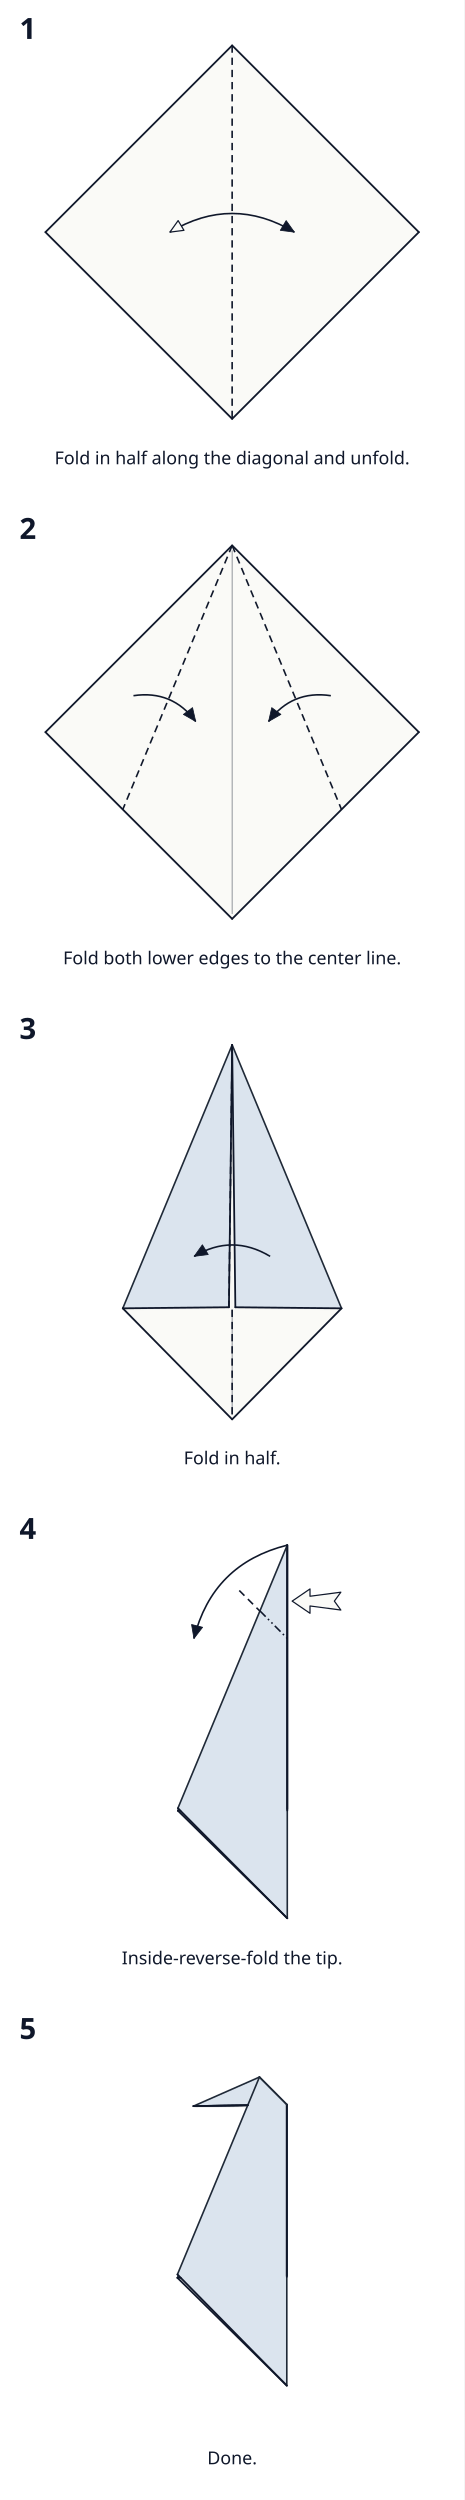
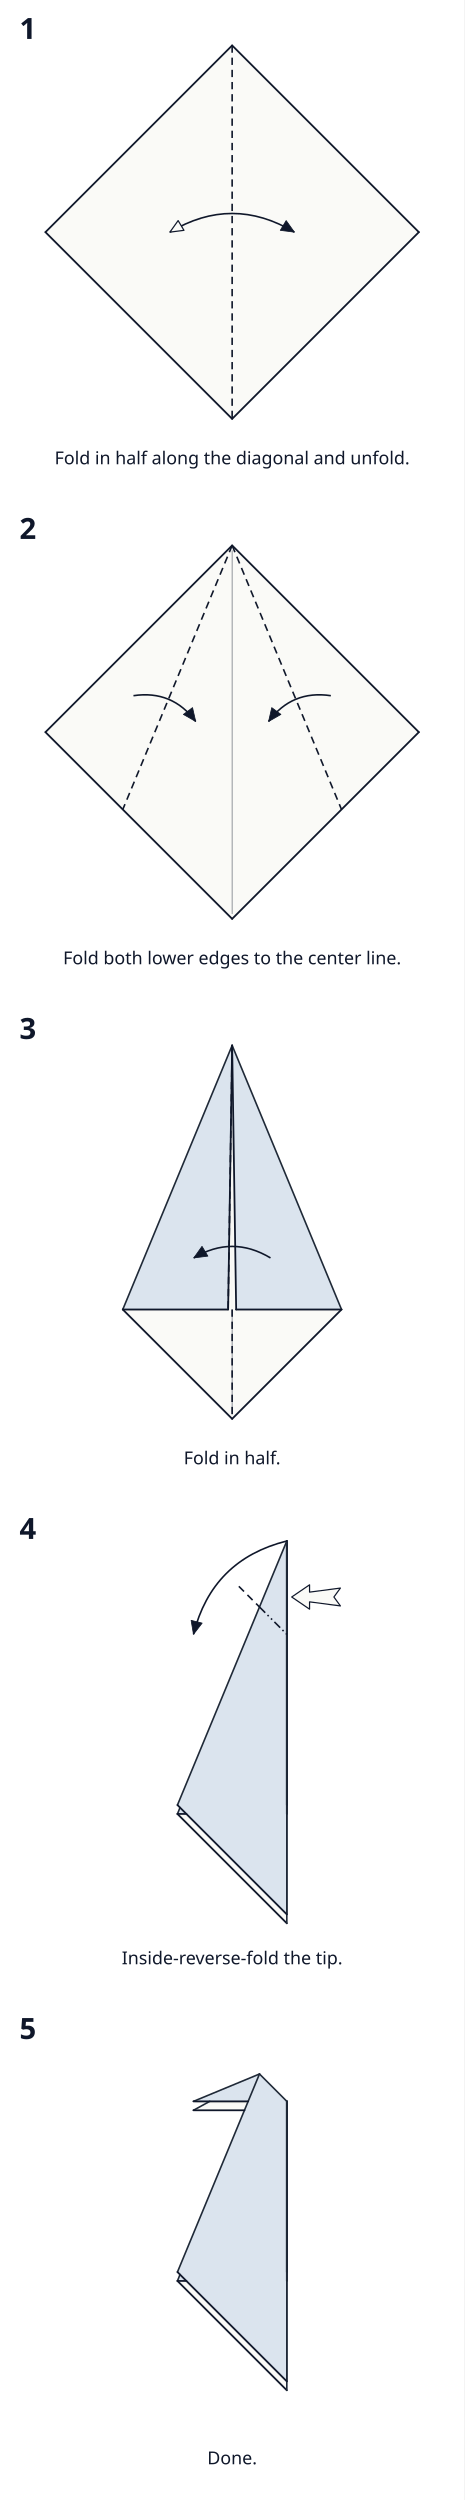
<svg xmlns="http://www.w3.org/2000/svg" width="572" height="3080" viewBox="0 0 572 3080" font-family="ui-sans-serif, system-ui, sans-serif">
  <rect width="572" height="3080" fill="white" />
  <g data-panel="1" transform="translate(0,0)">
    <g transform="translate(0,0)">
      <svg width="572" height="572" viewBox="0 0 572 572" font-family="ui-sans-serif, system-ui, sans-serif" x="0" y="0">
        <defs>
          <filter id="layerShadow" x="-20%" y="-20%" width="140%" height="140%">
            <feDropShadow dx="0" dy="1" stdDeviation="1.1" flood-color="#0f172a" flood-opacity="0.18" />
          </filter>
        </defs>
        <g data-layer="paper">
          <polygon points="286,56 56,286 286,516 516,286" fill="#fafaf7" stroke="none" filter="url(#layerShadow)" data-kind="face" data-face-index="0" />
        </g>
        <g data-layer="creases">
          <line class="crease-B" data-kind="crease" x1="286" y1="56" x2="56" y2="286" stroke="#0f172a" stroke-width="2.2" stroke-linecap="round" />
          <line class="crease-B" data-kind="crease" x1="56" y1="286" x2="286" y2="516" stroke="#0f172a" stroke-width="2.2" stroke-linecap="round" />
          <line class="crease-B" data-kind="crease" x1="286" y1="516" x2="516" y2="286" stroke="#0f172a" stroke-width="2.2" stroke-linecap="round" />
          <line class="crease-B" data-kind="crease" x1="516" y1="286" x2="286" y2="56" stroke="#0f172a" stroke-width="2.2" stroke-linecap="round" />
        </g>
        <g data-layer="annotations">
          <line data-kind="valley-line" data-statement="0" x1="286" y1="56" x2="286" y2="516" stroke="#0f172a" stroke-width="2" stroke-dasharray="9 6" stroke-linecap="butt" />
          <g data-kind="fold-and-unfold-arrow">
            <path d="M209.33,286 Q286,240 362.67,286" fill="none" stroke="#0f172a" stroke-width="2" />
            <polygon points="362.67,286 345.35,283.77 352.55,271.77" fill="#0f172a" stroke="#0f172a" stroke-width="1" stroke-linejoin="round" />
            <polygon points="209.33,286 219.45,271.77 226.65,283.77" fill="#fafaf7" stroke="#0f172a" stroke-width="1.5" stroke-linejoin="round" />
          </g>
        </g>
      </svg>
    </g>
    <text x="24" y="48" font-size="36" font-weight="700" fill="#0f172a">1</text>
    <text x="286" y="572" text-anchor="middle" font-size="22" fill="#0f172a">Fold in half along the diagonal and unfold.</text>
  </g>
  <g data-panel="2" transform="translate(0,616)">
    <g transform="translate(0,0)">
      <svg width="572" height="572" viewBox="0 0 572 572" font-family="ui-sans-serif, system-ui, sans-serif" x="0" y="0">
        <defs>
          <filter id="layerShadow" x="-20%" y="-20%" width="140%" height="140%">
            <feDropShadow dx="0" dy="1" stdDeviation="1.1" flood-color="#0f172a" flood-opacity="0.18" />
          </filter>
        </defs>
        <g data-layer="paper">
          <polygon points="286,56 56,286 286,516 516,286" fill="#fafaf7" stroke="none" filter="url(#layerShadow)" data-kind="face" data-face-index="0" />
        </g>
        <g data-layer="creases">
          <line class="crease-B" data-kind="crease" x1="286" y1="56" x2="56" y2="286" stroke="#0f172a" stroke-width="2.2" stroke-linecap="round" />
          <line class="crease-B" data-kind="crease" x1="56" y1="286" x2="286" y2="516" stroke="#0f172a" stroke-width="2.2" stroke-linecap="round" />
          <line class="crease-B" data-kind="crease" x1="286" y1="516" x2="516" y2="286" stroke="#0f172a" stroke-width="2.2" stroke-linecap="round" />
          <line class="crease-B" data-kind="crease" x1="516" y1="286" x2="286" y2="56" stroke="#0f172a" stroke-width="2.2" stroke-linecap="round" />
        </g>
        <g data-layer="annotations">
          <line data-kind="existing-crease" x1="286" y1="62" x2="286" y2="510" stroke="#0f172a" stroke-width="1" opacity="0.55" />
          <line data-kind="valley-line" data-statement="1" x1="286" y1="56" x2="420.73" y2="381.27" stroke="#0f172a" stroke-width="2" stroke-dasharray="9 6" stroke-linecap="butt" />
          <g data-kind="valley-arrow">
            <path d="M407.58,241.09 Q359.72,233.97 330.91,272.85" fill="none" stroke="#0f172a" stroke-width="2" />
            <polygon points="330.91,272.85 334.81,255.82 346.06,264.16" fill="#0f172a" stroke="#0f172a" stroke-width="1" stroke-linejoin="round" />
          </g>
          <line data-kind="valley-line" data-statement="2" x1="286" y1="56" x2="151.27" y2="381.27" stroke="#0f172a" stroke-width="2" stroke-dasharray="9 6" stroke-linecap="butt" />
          <g data-kind="valley-arrow">
            <path d="M164.42,241.09 Q212.28,233.97 241.09,272.85" fill="none" stroke="#0f172a" stroke-width="2" />
            <polygon points="241.09,272.85 225.94,264.16 237.19,255.82" fill="#0f172a" stroke="#0f172a" stroke-width="1" stroke-linejoin="round" />
          </g>
        </g>
      </svg>
    </g>
    <text x="24" y="48" font-size="36" font-weight="700" fill="#0f172a">2</text>
    <text x="286" y="572" text-anchor="middle" font-size="22" fill="#0f172a">Fold both lower edges to the center line.</text>
  </g>
  <g data-panel="3" transform="translate(0,1232)">
    <g transform="translate(0,0)">
      <svg width="572" height="572" viewBox="0 0 572 572" font-family="ui-sans-serif, system-ui, sans-serif" x="0" y="0">
        <defs>
          <filter id="layerShadow" x="-20%" y="-20%" width="140%" height="140%">
            <feDropShadow dx="0" dy="1" stdDeviation="1.1" flood-color="#0f172a" flood-opacity="0.18" />
          </filter>
        </defs>
        <g data-layer="paper">
-           <polygon points="286,55.376 151.269,379.851 286,516.624" fill="#fafaf7" stroke="none" filter="url(#layerShadow)" data-kind="face" data-face-index="0" />
-           <polygon points="286,55.376 286,516.624 420.731,379.851" fill="#fafaf7" stroke="none" filter="url(#layerShadow)" data-kind="face" data-face-index="1" />
-           <polygon points="286,55.376 420.731,379.851 289.96,378.522" fill="#dbe4ee" stroke="none" filter="url(#layerShadow)" data-kind="face" data-face-index="2" />
-           <polygon points="286,55.376 282.04,378.509 151.269,379.851" fill="#dbe4ee" stroke="none" filter="url(#layerShadow)" data-kind="face" data-face-index="3" />
+           <polygon points="286,56 151.269,381.269 286,516" fill="#fafaf7" stroke="none" filter="url(#layerShadow)" data-kind="face" data-face-index="0" />
+           <polygon points="286,56 286,516 420.731,381.269" fill="#fafaf7" stroke="none" filter="url(#layerShadow)" data-kind="face" data-face-index="1" />
+           <polygon points="286,56 420.731,381.269 290.95,381.269" fill="#dbe4ee" stroke="none" filter="url(#layerShadow)" data-kind="face" data-face-index="2" />
+           <polygon points="286,56 281.05,381.269 151.269,381.269" fill="#dbe4ee" stroke="none" filter="url(#layerShadow)" data-kind="face" data-face-index="3" />
        </g>
        <g data-layer="creases">
-           <line class="crease-V" data-kind="crease" x1="286" y1="55.376" x2="151.269" y2="379.851" stroke="#1f2937" stroke-width="2" stroke-linecap="round" data-name="r" data-bel-name="r" data-crease-id="2" />
-           <line class="crease-B" data-kind="crease" x1="151.269" y1="379.851" x2="286" y2="516.624" stroke="#0f172a" stroke-width="2.2" stroke-linecap="round" />
-           <line class="crease-F" data-kind="crease" x1="286" y1="516.624" x2="286" y2="55.376" stroke="#0f172a" stroke-width="0" stroke-linecap="round" opacity="0" data-name="ac" data-bel-name="ac" data-crease-id="0" />
-           <line class="crease-B" data-kind="crease" x1="286" y1="516.624" x2="420.731" y2="379.851" stroke="#0f172a" stroke-width="2.2" stroke-linecap="round" />
-           <line class="crease-V" data-kind="crease" x1="420.731" y1="379.851" x2="286" y2="55.376" stroke="#1f2937" stroke-width="2" stroke-linecap="round" data-name="l" data-bel-name="l" data-crease-id="1" />
-           <line class="crease-B" data-kind="crease" x1="420.731" y1="379.851" x2="289.96" y2="378.522" stroke="#0f172a" stroke-width="2.2" stroke-linecap="round" />
-           <line class="crease-B" data-kind="crease" x1="289.96" y1="378.522" x2="286" y2="55.376" stroke="#0f172a" stroke-width="2.2" stroke-linecap="round" />
-           <line class="crease-B" data-kind="crease" x1="286" y1="55.376" x2="282.04" y2="378.509" stroke="#0f172a" stroke-width="2.2" stroke-linecap="round" />
-           <line class="crease-B" data-kind="crease" x1="282.04" y1="378.509" x2="151.269" y2="379.851" stroke="#0f172a" stroke-width="2.2" stroke-linecap="round" />
+           <line class="crease-V" data-kind="crease" x1="286" y1="56" x2="151.269" y2="381.269" stroke="#1f2937" stroke-width="2" stroke-linecap="round" data-name="r" data-bel-name="r" data-crease-id="2" />
+           <line class="crease-B" data-kind="crease" x1="151.269" y1="381.269" x2="286" y2="516" stroke="#0f172a" stroke-width="2.2" stroke-linecap="round" />
+           <line class="crease-F" data-kind="crease" x1="286" y1="516" x2="286" y2="56" stroke="#0f172a" stroke-width="0" stroke-linecap="round" opacity="0" data-name="ac" data-bel-name="ac" data-crease-id="0" />
+           <line class="crease-B" data-kind="crease" x1="286" y1="516" x2="420.731" y2="381.269" stroke="#0f172a" stroke-width="2.2" stroke-linecap="round" />
+           <line class="crease-V" data-kind="crease" x1="420.731" y1="381.269" x2="286" y2="56" stroke="#1f2937" stroke-width="2" stroke-linecap="round" data-name="l" data-bel-name="l" data-crease-id="1" />
+           <line class="crease-B" data-kind="crease" x1="420.731" y1="381.269" x2="290.95" y2="381.269" stroke="#0f172a" stroke-width="2.2" stroke-linecap="round" />
+           <line class="crease-B" data-kind="crease" x1="290.95" y1="381.269" x2="286" y2="56" stroke="#0f172a" stroke-width="2.2" stroke-linecap="round" />
+           <line class="crease-B" data-kind="crease" x1="286" y1="56" x2="281.05" y2="381.269" stroke="#0f172a" stroke-width="2.2" stroke-linecap="round" />
+           <line class="crease-B" data-kind="crease" x1="281.05" y1="381.269" x2="151.269" y2="381.269" stroke="#0f172a" stroke-width="2.2" stroke-linecap="round" />
        </g>
        <g data-layer="annotations">
-           <line data-kind="existing-crease" x1="286" y1="510.61" x2="286" y2="381.52" stroke="#0f172a" stroke-width="1" opacity="0.55" />
-           <line data-kind="valley-line" data-statement="4" x1="286" y1="381.52" x2="286" y2="516.62" stroke="#0f172a" stroke-width="2" stroke-dasharray="9 6" stroke-linecap="butt" />
-           <line data-kind="valley-line" data-statement="4" x1="286" y1="55.38" x2="282.04" y2="378.51" stroke="#0f172a" stroke-width="2" stroke-dasharray="9 6" stroke-linecap="butt" />
+           <line data-kind="existing-crease" x1="286" y1="510" x2="286" y2="381.27" stroke="#0f172a" stroke-width="1" opacity="0.55" />
+           <line data-kind="valley-line" data-statement="4" x1="286" y1="381.27" x2="286" y2="516" stroke="#0f172a" stroke-width="2" stroke-dasharray="9 6" stroke-linecap="butt" />
+           <line data-kind="valley-line" data-statement="4" x1="286" y1="56" x2="281.05" y2="381.27" stroke="#0f172a" stroke-width="2" stroke-dasharray="9 6" stroke-linecap="butt" />
          <g data-kind="valley-arrow">
-             <path d="M332.78,315.82 Q286,287.75 239.22,315.81" fill="none" stroke="#0f172a" stroke-width="2" />
-             <polygon points="239.22,315.81 249.34,301.58 256.54,313.58" fill="#0f172a" stroke="#0f172a" stroke-width="1" stroke-linejoin="round" />
+             <path d="M333.24,317.76 Q286,289.41 238.76,317.76" fill="none" stroke="#0f172a" stroke-width="2" />
+             <polygon points="238.76,317.76 248.87,303.52 256.08,315.53" fill="#0f172a" stroke="#0f172a" stroke-width="1" stroke-linejoin="round" />
          </g>
        </g>
      </svg>
    </g>
    <text x="24" y="48" font-size="36" font-weight="700" fill="#0f172a">3</text>
    <text x="286" y="572" text-anchor="middle" font-size="22" fill="#0f172a">Fold in half.</text>
  </g>
  <g data-panel="4" transform="translate(0,1848)">
    <g transform="translate(0,0)">
      <svg width="572" height="572" viewBox="0 0 572 572" font-family="ui-sans-serif, system-ui, sans-serif" x="0" y="0">
        <defs>
          <filter id="layerShadow" x="-20%" y="-20%" width="140%" height="140%">
            <feDropShadow dx="0" dy="1" stdDeviation="1.1" flood-color="#0f172a" flood-opacity="0.18" />
          </filter>
        </defs>
        <g data-layer="paper">
-           <polygon points="353.92,55.62 219.189,382.759 353.92,515.271" fill="#fafaf7" stroke="none" filter="url(#layerShadow)" data-kind="face" data-face-index="0" />
-           <polygon points="353.92,55.62 353.92,382.587 219.189,382.759" fill="#dbe4ee" stroke="none" filter="url(#layerShadow)" data-kind="face" data-face-index="1" />
-           <polygon points="353.92,55.62 219.189,379.709 353.92,380.641" fill="#fafaf7" stroke="none" filter="url(#layerShadow)" data-kind="face" data-face-index="2" />
-           <polygon points="353.92,55.62 353.92,515.271 219.189,379.709" fill="#dbe4ee" stroke="none" filter="url(#layerShadow)" data-kind="face" data-face-index="3" />
+           <polygon points="353.365,50.5 218.635,386.769 353.365,521.5" fill="#fafaf7" stroke="none" filter="url(#layerShadow)" data-kind="face" data-face-index="0" />
+           <polygon points="353.365,50.5 353.365,386.769 218.635,386.769" fill="#dbe4ee" stroke="none" filter="url(#layerShadow)" data-kind="face" data-face-index="1" />
+           <polygon points="353.365,50.5 218.635,375.769 353.365,375.769" fill="#fafaf7" stroke="none" filter="url(#layerShadow)" data-kind="face" data-face-index="2" />
+           <polygon points="353.365,50.5 353.365,510.5 218.635,375.769" fill="#dbe4ee" stroke="none" filter="url(#layerShadow)" data-kind="face" data-face-index="3" />
        </g>
        <g data-layer="creases">
-           <line class="crease-V" data-kind="crease" x1="220.077" y1="380.603" x2="219.189" y2="382.759" stroke="#1f2937" stroke-width="2" stroke-linecap="round" data-name="r" data-bel-name="r" data-crease-id="2" />
-           <line class="crease-B" data-kind="crease" x1="219.189" y1="382.759" x2="353.92" y2="515.271" stroke="#0f172a" stroke-width="2.2" stroke-linecap="round" />
-           <line class="crease-V" data-kind="crease" x1="353.92" y1="515.271" x2="353.92" y2="55.62" stroke="#1f2937" stroke-width="2" stroke-linecap="round" data-crease-id="3" />
-           <line class="crease-B" data-kind="crease" x1="353.92" y1="55.62" x2="353.92" y2="382.587" stroke="#0f172a" stroke-width="2.2" stroke-linecap="round" />
-           <line class="crease-B" data-kind="crease" x1="222.217" y1="382.755" x2="219.189" y2="382.759" stroke="#0f172a" stroke-width="2.2" stroke-linecap="round" />
-           <line class="crease-V" data-kind="crease" x1="353.92" y1="55.62" x2="219.189" y2="379.709" stroke="#1f2937" stroke-width="2" stroke-linecap="round" data-name="l" data-bel-name="l" data-crease-id="1" />
-           <line class="crease-B" data-kind="crease" x1="353.92" y1="380.641" x2="353.92" y2="55.62" stroke="#0f172a" stroke-width="2.2" stroke-linecap="round" />
-           <line class="crease-B" data-kind="crease" x1="353.92" y1="515.271" x2="219.189" y2="379.709" stroke="#0f172a" stroke-width="2.2" stroke-linecap="round" />
+           <line class="crease-V" data-kind="crease" x1="221.781" y1="378.916" x2="218.635" y2="386.769" stroke="#1f2937" stroke-width="2" stroke-linecap="round" data-name="r" data-bel-name="r" data-crease-id="2" />
+           <line class="crease-B" data-kind="crease" x1="218.635" y1="386.769" x2="353.365" y2="521.5" stroke="#0f172a" stroke-width="2.2" stroke-linecap="round" />
+           <line class="crease-V" data-kind="crease" x1="353.365" y1="521.5" x2="353.365" y2="50.5" stroke="#1f2937" stroke-width="2" stroke-linecap="round" data-crease-id="3" />
+           <line class="crease-B" data-kind="crease" x1="353.365" y1="50.5" x2="353.365" y2="386.769" stroke="#0f172a" stroke-width="2.2" stroke-linecap="round" />
+           <line class="crease-B" data-kind="crease" x1="229.635" y1="386.769" x2="218.635" y2="386.769" stroke="#0f172a" stroke-width="2.2" stroke-linecap="round" />
+           <line class="crease-V" data-kind="crease" x1="353.365" y1="50.5" x2="218.635" y2="375.769" stroke="#1f2937" stroke-width="2" stroke-linecap="round" data-name="l" data-bel-name="l" data-crease-id="1" />
+           <line class="crease-B" data-kind="crease" x1="353.365" y1="375.769" x2="353.365" y2="50.5" stroke="#0f172a" stroke-width="2.2" stroke-linecap="round" />
+           <line class="crease-V" data-kind="crease" x1="353.365" y1="50.5" x2="353.365" y2="510.5" stroke="#1f2937" stroke-width="2" stroke-linecap="round" data-crease-id="3" />
+           <line class="crease-B" data-kind="crease" x1="353.365" y1="510.5" x2="218.635" y2="375.769" stroke="#0f172a" stroke-width="2.2" stroke-linecap="round" />
        </g>
        <g data-layer="annotations">
-           <line data-kind="mountain-line" data-statement="7" x1="320.24" y1="136.63" x2="353.92" y2="170.53" stroke="#0f172a" stroke-width="2" stroke-dasharray="10 4 2 4 2 4" stroke-linecap="butt" />
-           <line data-kind="valley-line" data-statement="7" x1="294.78" y1="111.48" x2="320.24" y2="136.94" stroke="#0f172a" stroke-width="2" stroke-dasharray="9 6" stroke-linecap="butt" />
-           <polygon data-kind="push-arrow" points="359.92,124.57 381.92,109.57 381.92,118.57 419.92,113.57 411.92,124.57 419.92,135.57 381.92,130.57 381.92,139.57" fill="#fafaf7" stroke="#0f172a" stroke-width="1.5" stroke-linejoin="round" />
+           <line data-kind="mountain-line" data-statement="7" x1="319.68" y1="131.82" x2="353.37" y2="165.5" stroke="#0f172a" stroke-width="2" stroke-dasharray="10 4 2 4 2 4" stroke-linecap="butt" />
+           <line data-kind="valley-line" data-statement="7" x1="294.23" y1="106.36" x2="319.68" y2="131.82" stroke="#0f172a" stroke-width="2" stroke-dasharray="9 6" stroke-linecap="butt" />
+           <polygon data-kind="push-arrow" points="359.37,119.5 381.37,104.5 381.37,113.5 419.37,108.5 411.37,119.5 419.37,130.5 381.37,125.5 381.37,134.5" fill="#fafaf7" stroke="#0f172a" stroke-width="1.5" stroke-linejoin="round" />
          <g data-kind="valley-arrow">
-             <path d="M353.92,55.62 Q261.92,78.62 238.92,170.62" fill="none" stroke="#0f172a" stroke-width="2" />
-             <polygon points="238.92,170.62 236.01,153.4 249.59,156.8" fill="#0f172a" stroke="#0f172a" stroke-width="1" stroke-linejoin="round" />
+             <path d="M353.37,50.5 Q261.37,73.5 238.37,165.5" fill="none" stroke="#0f172a" stroke-width="2" />
+             <polygon points="238.37,165.5 235.46,148.28 249.04,151.68" fill="#0f172a" stroke="#0f172a" stroke-width="1" stroke-linejoin="round" />
          </g>
        </g>
      </svg>
    </g>
    <text x="24" y="48" font-size="36" font-weight="700" fill="#0f172a">4</text>
    <text x="286" y="572" text-anchor="middle" font-size="22" fill="#0f172a">Inside-reverse-fold the tip.</text>
  </g>
  <g data-panel="5" transform="translate(0,2464)">
    <g transform="translate(0,0)">
      <svg width="572" height="572" viewBox="0 0 572 572" font-family="ui-sans-serif, system-ui, sans-serif" x="0" y="0">
        <defs>
          <filter id="layerShadow" x="-20%" y="-20%" width="140%" height="140%">
            <feDropShadow dx="0" dy="1" stdDeviation="1.1" flood-color="#0f172a" flood-opacity="0.18" />
          </filter>
        </defs>
        <g data-layer="paper">
-           <polygon points="319.645,100.264 218.597,342.246 353.328,475.036 353.328,128.762" fill="#fafaf7" stroke="none" filter="url(#layerShadow)" data-kind="face" data-face-index="0" />
-           <polygon points="353.328,128.963 353.328,341.055 218.597,342.246 319.645,100.264" fill="#dbe4ee" stroke="none" filter="url(#layerShadow)" data-kind="face" data-face-index="1" />
-           <polygon points="238.328,130.722 353.328,128.963 319.645,100.264" fill="#fafaf7" stroke="none" filter="url(#layerShadow)" data-kind="face" data-face-index="4" />
-           <polygon points="238.328,130.722 319.645,100.264 353.328,128.762" fill="#dbe4ee" stroke="none" filter="url(#layerShadow)" data-kind="face" data-face-index="5" />
-           <polygon points="238.328,130.722 353.328,128.762 319.645,94.948" fill="#fafaf7" stroke="none" filter="url(#layerShadow)" data-kind="face" data-face-index="6" />
-           <polygon points="238.328,130.722 319.645,94.948 353.328,128.762" fill="#dbe4ee" stroke="none" filter="url(#layerShadow)" data-kind="face" data-face-index="7" />
-           <polygon points="319.645,94.948 218.597,338.122 353.328,339.727 353.328,128.762" fill="#fafaf7" stroke="none" filter="url(#layerShadow)" data-kind="face" data-face-index="2" />
-           <polygon points="353.328,128.762 353.328,475.036 218.597,338.122 319.645,94.948" fill="#dbe4ee" stroke="none" filter="url(#layerShadow)" data-kind="face" data-face-index="3" />
+           <polygon points="319.683,91.159 218.635,346.11 353.365,480.841 353.365,124.841" fill="#fafaf7" stroke="none" filter="url(#layerShadow)" data-kind="face" data-face-index="0" />
+           <polygon points="353.365,124.841 353.365,346.11 218.635,346.11 319.683,91.159" fill="#dbe4ee" stroke="none" filter="url(#layerShadow)" data-kind="face" data-face-index="1" />
+           <polygon points="238.365,135.841 353.365,135.841 319.683,91.159" fill="#fafaf7" stroke="none" filter="url(#layerShadow)" data-kind="face" data-face-index="4" />
+           <polygon points="238.365,124.841 319.683,91.159 353.365,124.841" fill="#dbe4ee" stroke="none" filter="url(#layerShadow)" data-kind="face" data-face-index="5" />
+           <polygon points="238.365,124.841 353.365,124.841 319.683,91.159" fill="#fafaf7" stroke="none" filter="url(#layerShadow)" data-kind="face" data-face-index="6" />
+           <polygon points="238.365,124.841 319.683,91.159 353.365,124.841" fill="#dbe4ee" stroke="none" filter="url(#layerShadow)" data-kind="face" data-face-index="7" />
+           <polygon points="319.683,91.159 218.635,335.11 353.365,335.11 353.365,124.841" fill="#fafaf7" stroke="none" filter="url(#layerShadow)" data-kind="face" data-face-index="2" />
+           <polygon points="353.365,124.841 353.365,469.841 218.635,335.11 319.683,91.159" fill="#dbe4ee" stroke="none" filter="url(#layerShadow)" data-kind="face" data-face-index="3" />
        </g>
        <g data-layer="creases">
-           <line class="crease-V" data-kind="crease" x1="219.806" y1="339.351" x2="218.597" y2="342.246" stroke="#1f2937" stroke-width="2" stroke-linecap="round" data-name="r" data-bel-name="r" data-crease-id="2" />
-           <line class="crease-B" data-kind="crease" x1="218.597" y1="342.246" x2="353.328" y2="475.036" stroke="#0f172a" stroke-width="2.2" stroke-linecap="round" />
-           <line class="crease-V" data-kind="crease" x1="353.328" y1="475.036" x2="353.328" y2="128.762" stroke="#1f2937" stroke-width="2" stroke-linecap="round" data-crease-id="3" />
-           <line class="crease-B" data-kind="crease" x1="353.328" y1="128.963" x2="353.328" y2="341.055" stroke="#0f172a" stroke-width="2.2" stroke-linecap="round" />
-           <line class="crease-B" data-kind="crease" x1="222.621" y1="342.211" x2="218.597" y2="342.246" stroke="#0f172a" stroke-width="2.2" stroke-linecap="round" />
-           <line class="crease-V" data-kind="crease" x1="319.645" y1="94.948" x2="218.597" y2="338.122" stroke="#1f2937" stroke-width="2" stroke-linecap="round" data-name="l" data-bel-name="l" data-crease-id="1" />
-           <line class="crease-B" data-kind="crease" x1="353.328" y1="339.727" x2="353.328" y2="128.762" stroke="#0f172a" stroke-width="2.2" stroke-linecap="round" />
-           <line class="crease-M" data-kind="crease" x1="353.328" y1="128.762" x2="319.645" y2="94.948" stroke="#1f2937" stroke-width="2" stroke-linecap="round" data-crease-id="4" />
-           <line class="crease-B" data-kind="crease" x1="353.328" y1="475.036" x2="218.597" y2="338.122" stroke="#0f172a" stroke-width="2.2" stroke-linecap="round" />
-           <line class="crease-V" data-kind="crease" x1="319.645" y1="94.948" x2="353.328" y2="128.762" stroke="#1f2937" stroke-width="2" stroke-linecap="round" data-crease-id="4" />
-           <line class="crease-B" data-kind="crease" x1="238.328" y1="130.722" x2="305.205" y2="129.699" stroke="#0f172a" stroke-width="2.2" stroke-linecap="round" />
-           <line class="crease-M" data-kind="crease" x1="305.254" y1="129.581" x2="238.328" y2="130.722" stroke="#1f2937" stroke-width="2" stroke-linecap="round" data-crease-id="3" />
-           <line class="crease-V" data-kind="crease" x1="319.645" y1="94.948" x2="238.328" y2="130.722" stroke="#1f2937" stroke-width="2" stroke-linecap="round" data-name="l" data-bel-name="l" data-crease-id="1" />
-           <line class="crease-B" data-kind="crease" x1="305.254" y1="129.581" x2="238.328" y2="130.722" stroke="#0f172a" stroke-width="2.2" stroke-linecap="round" />
+           <line class="crease-V" data-kind="crease" x1="221.757" y1="338.233" x2="218.635" y2="346.11" stroke="#1f2937" stroke-width="2" stroke-linecap="round" data-name="r" data-bel-name="r" data-crease-id="2" />
+           <line class="crease-B" data-kind="crease" x1="218.635" y1="346.11" x2="353.365" y2="480.841" stroke="#0f172a" stroke-width="2.2" stroke-linecap="round" />
+           <line class="crease-V" data-kind="crease" x1="353.365" y1="480.841" x2="353.365" y2="124.841" stroke="#1f2937" stroke-width="2" stroke-linecap="round" data-crease-id="3" />
+           <line class="crease-B" data-kind="crease" x1="353.365" y1="124.841" x2="353.365" y2="346.11" stroke="#0f172a" stroke-width="2.2" stroke-linecap="round" />
+           <line class="crease-B" data-kind="crease" x1="229.635" y1="346.11" x2="218.635" y2="346.11" stroke="#0f172a" stroke-width="2.2" stroke-linecap="round" />
+           <line class="crease-V" data-kind="crease" x1="319.683" y1="91.159" x2="218.635" y2="335.11" stroke="#1f2937" stroke-width="2" stroke-linecap="round" data-name="l" data-bel-name="l" data-crease-id="1" />
+           <line class="crease-B" data-kind="crease" x1="353.365" y1="335.11" x2="353.365" y2="124.841" stroke="#0f172a" stroke-width="2.2" stroke-linecap="round" />
+           <line class="crease-V" data-kind="crease" x1="319.683" y1="91.159" x2="353.365" y2="124.841" stroke="#1f2937" stroke-width="2" stroke-linecap="round" data-crease-id="4" />
+           <line class="crease-V" data-kind="crease" x1="258.384" y1="124.841" x2="238.365" y2="135.841" stroke="#1f2937" stroke-width="2" stroke-linecap="round" data-name="r" data-bel-name="r" data-crease-id="2" />
+           <line class="crease-V" data-kind="crease" x1="353.365" y1="124.841" x2="353.365" y2="469.841" stroke="#1f2937" stroke-width="2" stroke-linecap="round" data-crease-id="3" />
+           <line class="crease-B" data-kind="crease" x1="353.365" y1="469.841" x2="218.635" y2="335.11" stroke="#0f172a" stroke-width="2.2" stroke-linecap="round" />
+           <line class="crease-B" data-kind="crease" x1="238.365" y1="135.841" x2="301.175" y2="135.841" stroke="#0f172a" stroke-width="2.2" stroke-linecap="round" />
+           <line class="crease-V" data-kind="crease" x1="319.683" y1="91.159" x2="238.365" y2="124.841" stroke="#1f2937" stroke-width="2" stroke-linecap="round" data-name="l" data-bel-name="l" data-crease-id="1" />
+           <line class="crease-B" data-kind="crease" x1="305.731" y1="124.841" x2="238.365" y2="124.841" stroke="#0f172a" stroke-width="2.2" stroke-linecap="round" />
        </g>
        <g data-layer="annotations" />
      </svg>
    </g>
    <text x="24" y="48" font-size="36" font-weight="700" fill="#0f172a">5</text>
    <text x="286" y="572" text-anchor="middle" font-size="22" fill="#0f172a">Done.</text>
  </g>
</svg>
